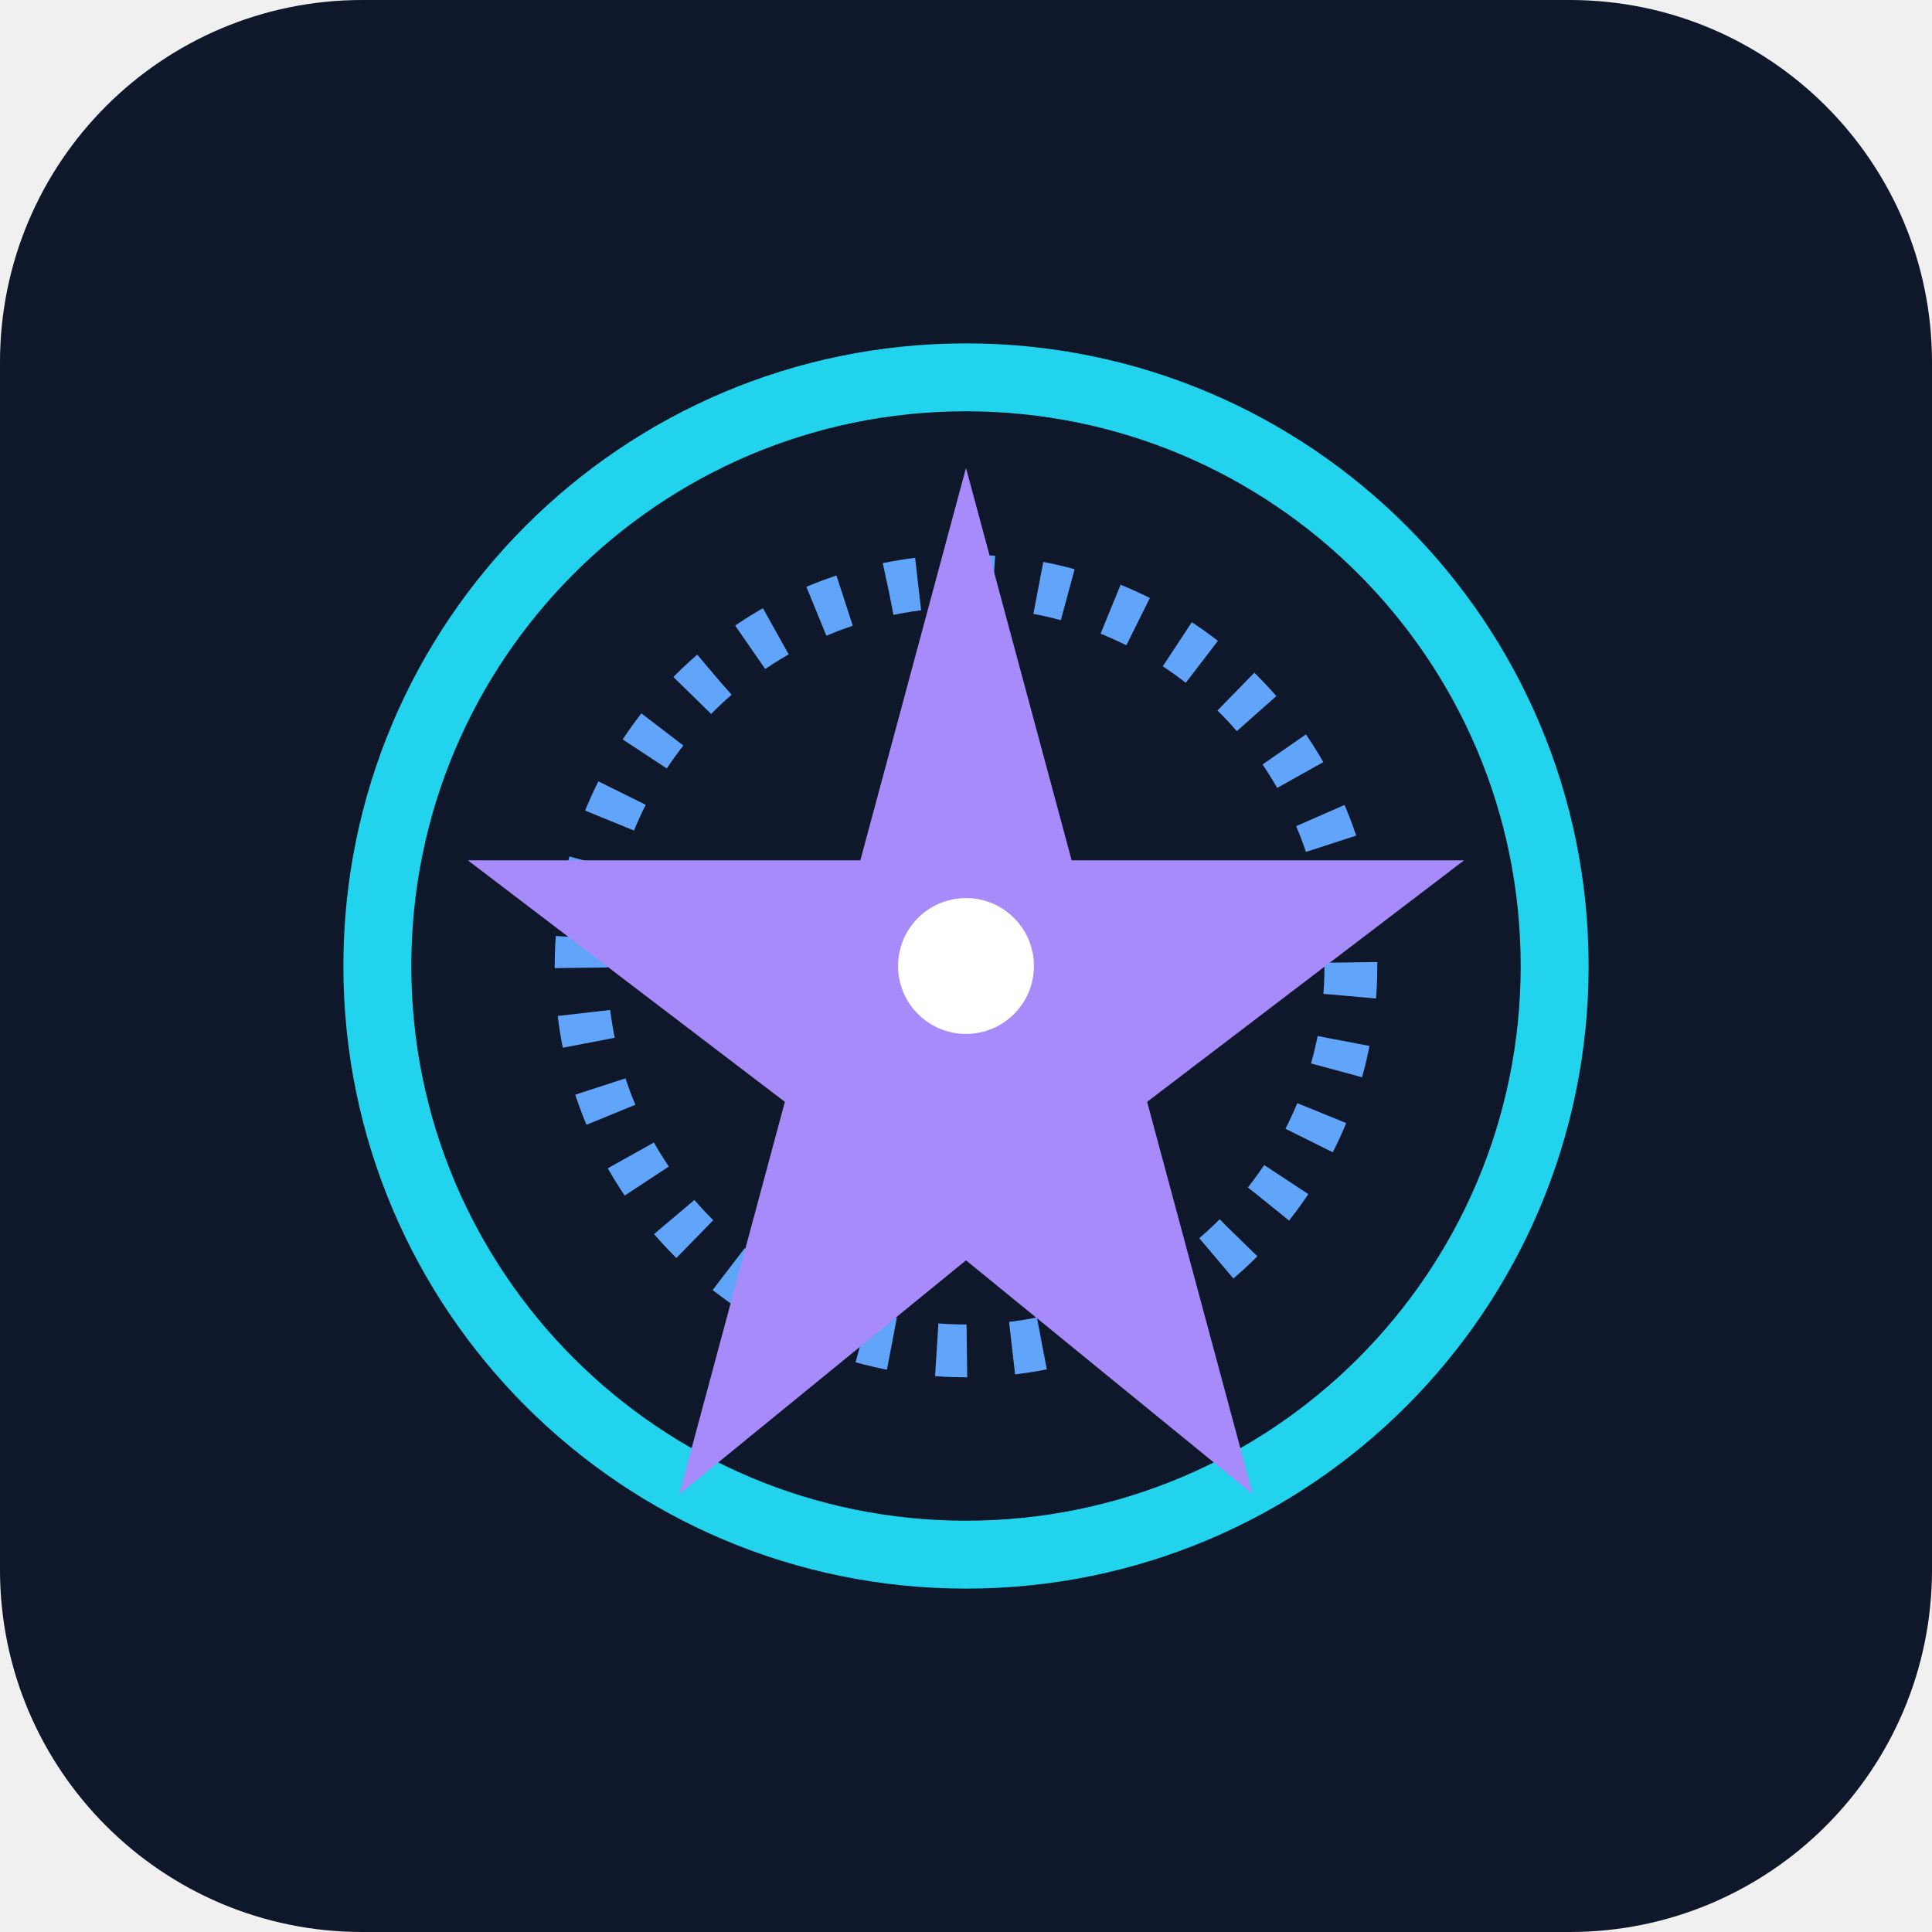
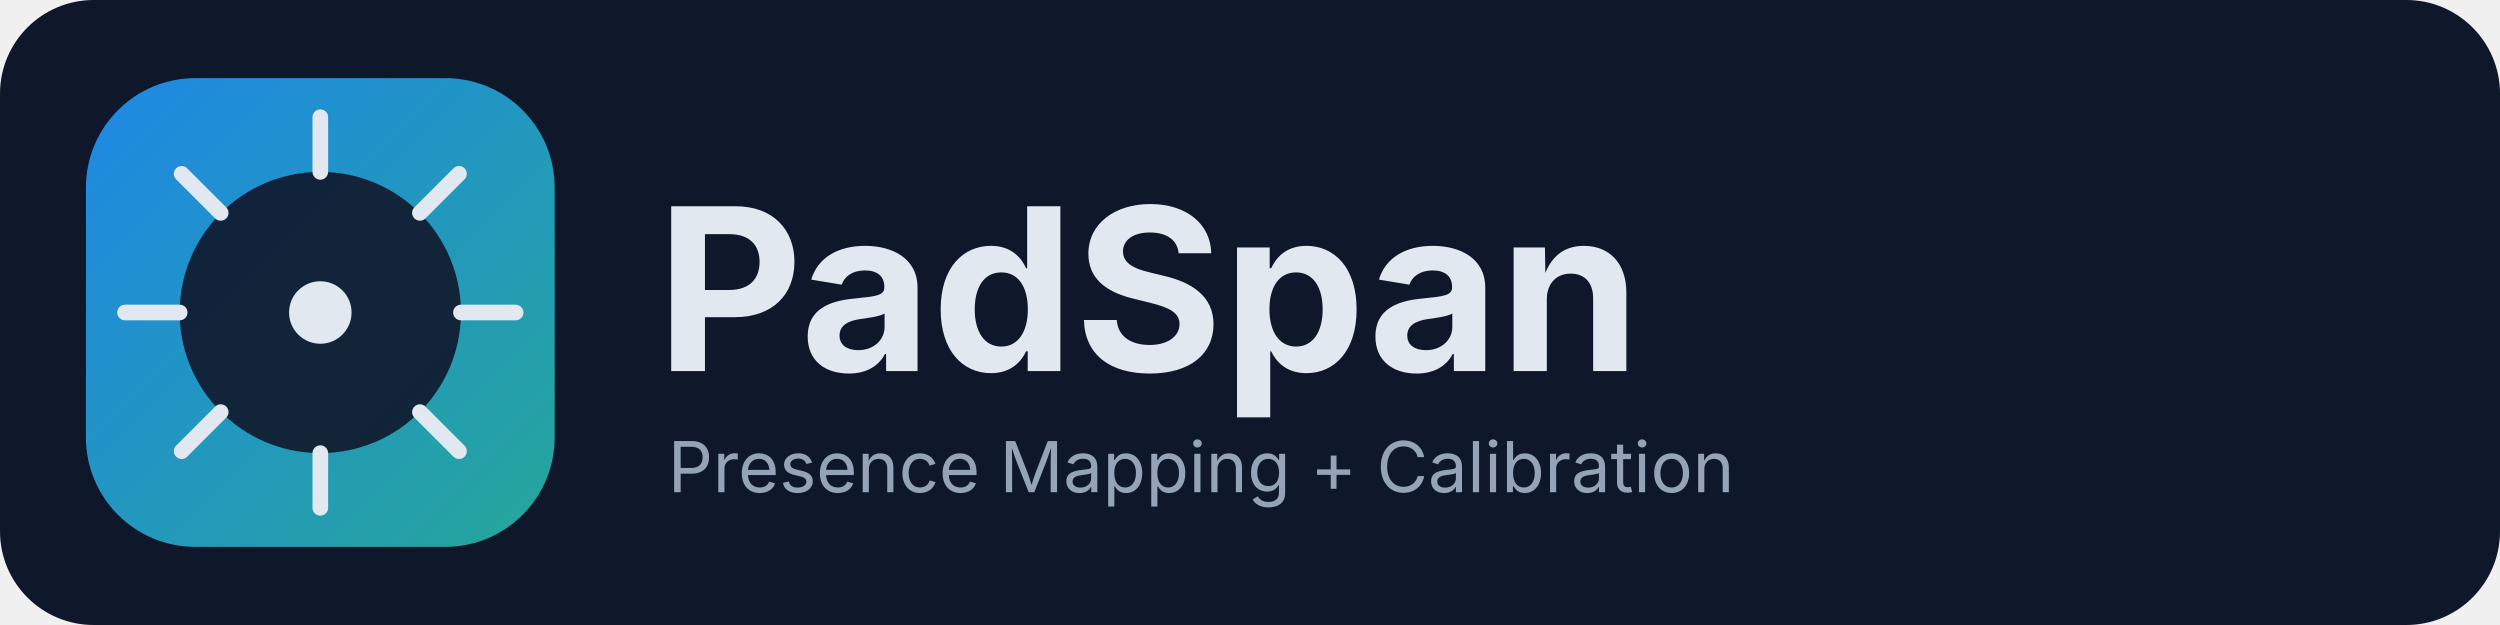
- <svg xmlns="http://www.w3.org/2000/svg" width="512" height="512" viewBox="0 0 512 512" fill="none">
-   <rect width="512" height="512" rx="96" fill="#0F172A" />
-   <circle cx="256" cy="256" r="156" stroke="#22D3EE" stroke-width="18" />
-   <circle cx="256" cy="256" r="102" stroke="#60A5FA" stroke-width="14" stroke-dasharray="8 12" />
-   <path d="M256 124L284 228H388L304 292L332 396L256 334L180 396L208 292L124 228H228L256 124Z" fill="#A78BFA" />
-   <circle cx="256" cy="256" r="18" fill="white" />
+ <svg xmlns="http://www.w3.org/2000/svg" width="640" height="160" viewBox="0 0 640 160" fill="none">
+   <defs>
+     <linearGradient id="g" x1="0" y1="0" x2="1" y2="1">
+       <stop offset="0%" stop-color="#1E88E5" />
+       <stop offset="100%" stop-color="#26A69A" />
+     </linearGradient>
+   </defs>
+   <rect width="640" height="160" rx="24" fill="#0f172a" />
+   <g transform="translate(22,20)">
+     <rect x="0" y="0" width="120" height="120" rx="28" fill="url(#g)" />
+     <circle cx="60" cy="60" r="36" fill="#0f172a" opacity="0.9" />
+     <circle cx="60" cy="60" r="8" fill="#e2e8f0" />
+     <path d="M60 24 L60 10 M60 110 L60 96 M24 60 L10 60 M110 60 L96 60 M85.5 34.5 L95.5 24.5 M34.5 85.5 L24.5 95.5 M85.5 85.5 L95.5 95.5 M34.5 34.5 L24.5 24.5" stroke="#e2e8f0" stroke-width="4" stroke-linecap="round" />
+   </g>
+   <text x="168" y="95" font-family="Inter,Segoe UI,Arial,sans-serif" font-weight="700" font-size="58" fill="#E2E8F0">PadSpan</text>
+   <text x="171" y="126" font-family="Inter,Segoe UI,Arial,sans-serif" font-size="18" fill="#94A3B8">Presence Mapping + Calibration</text>
</svg>
